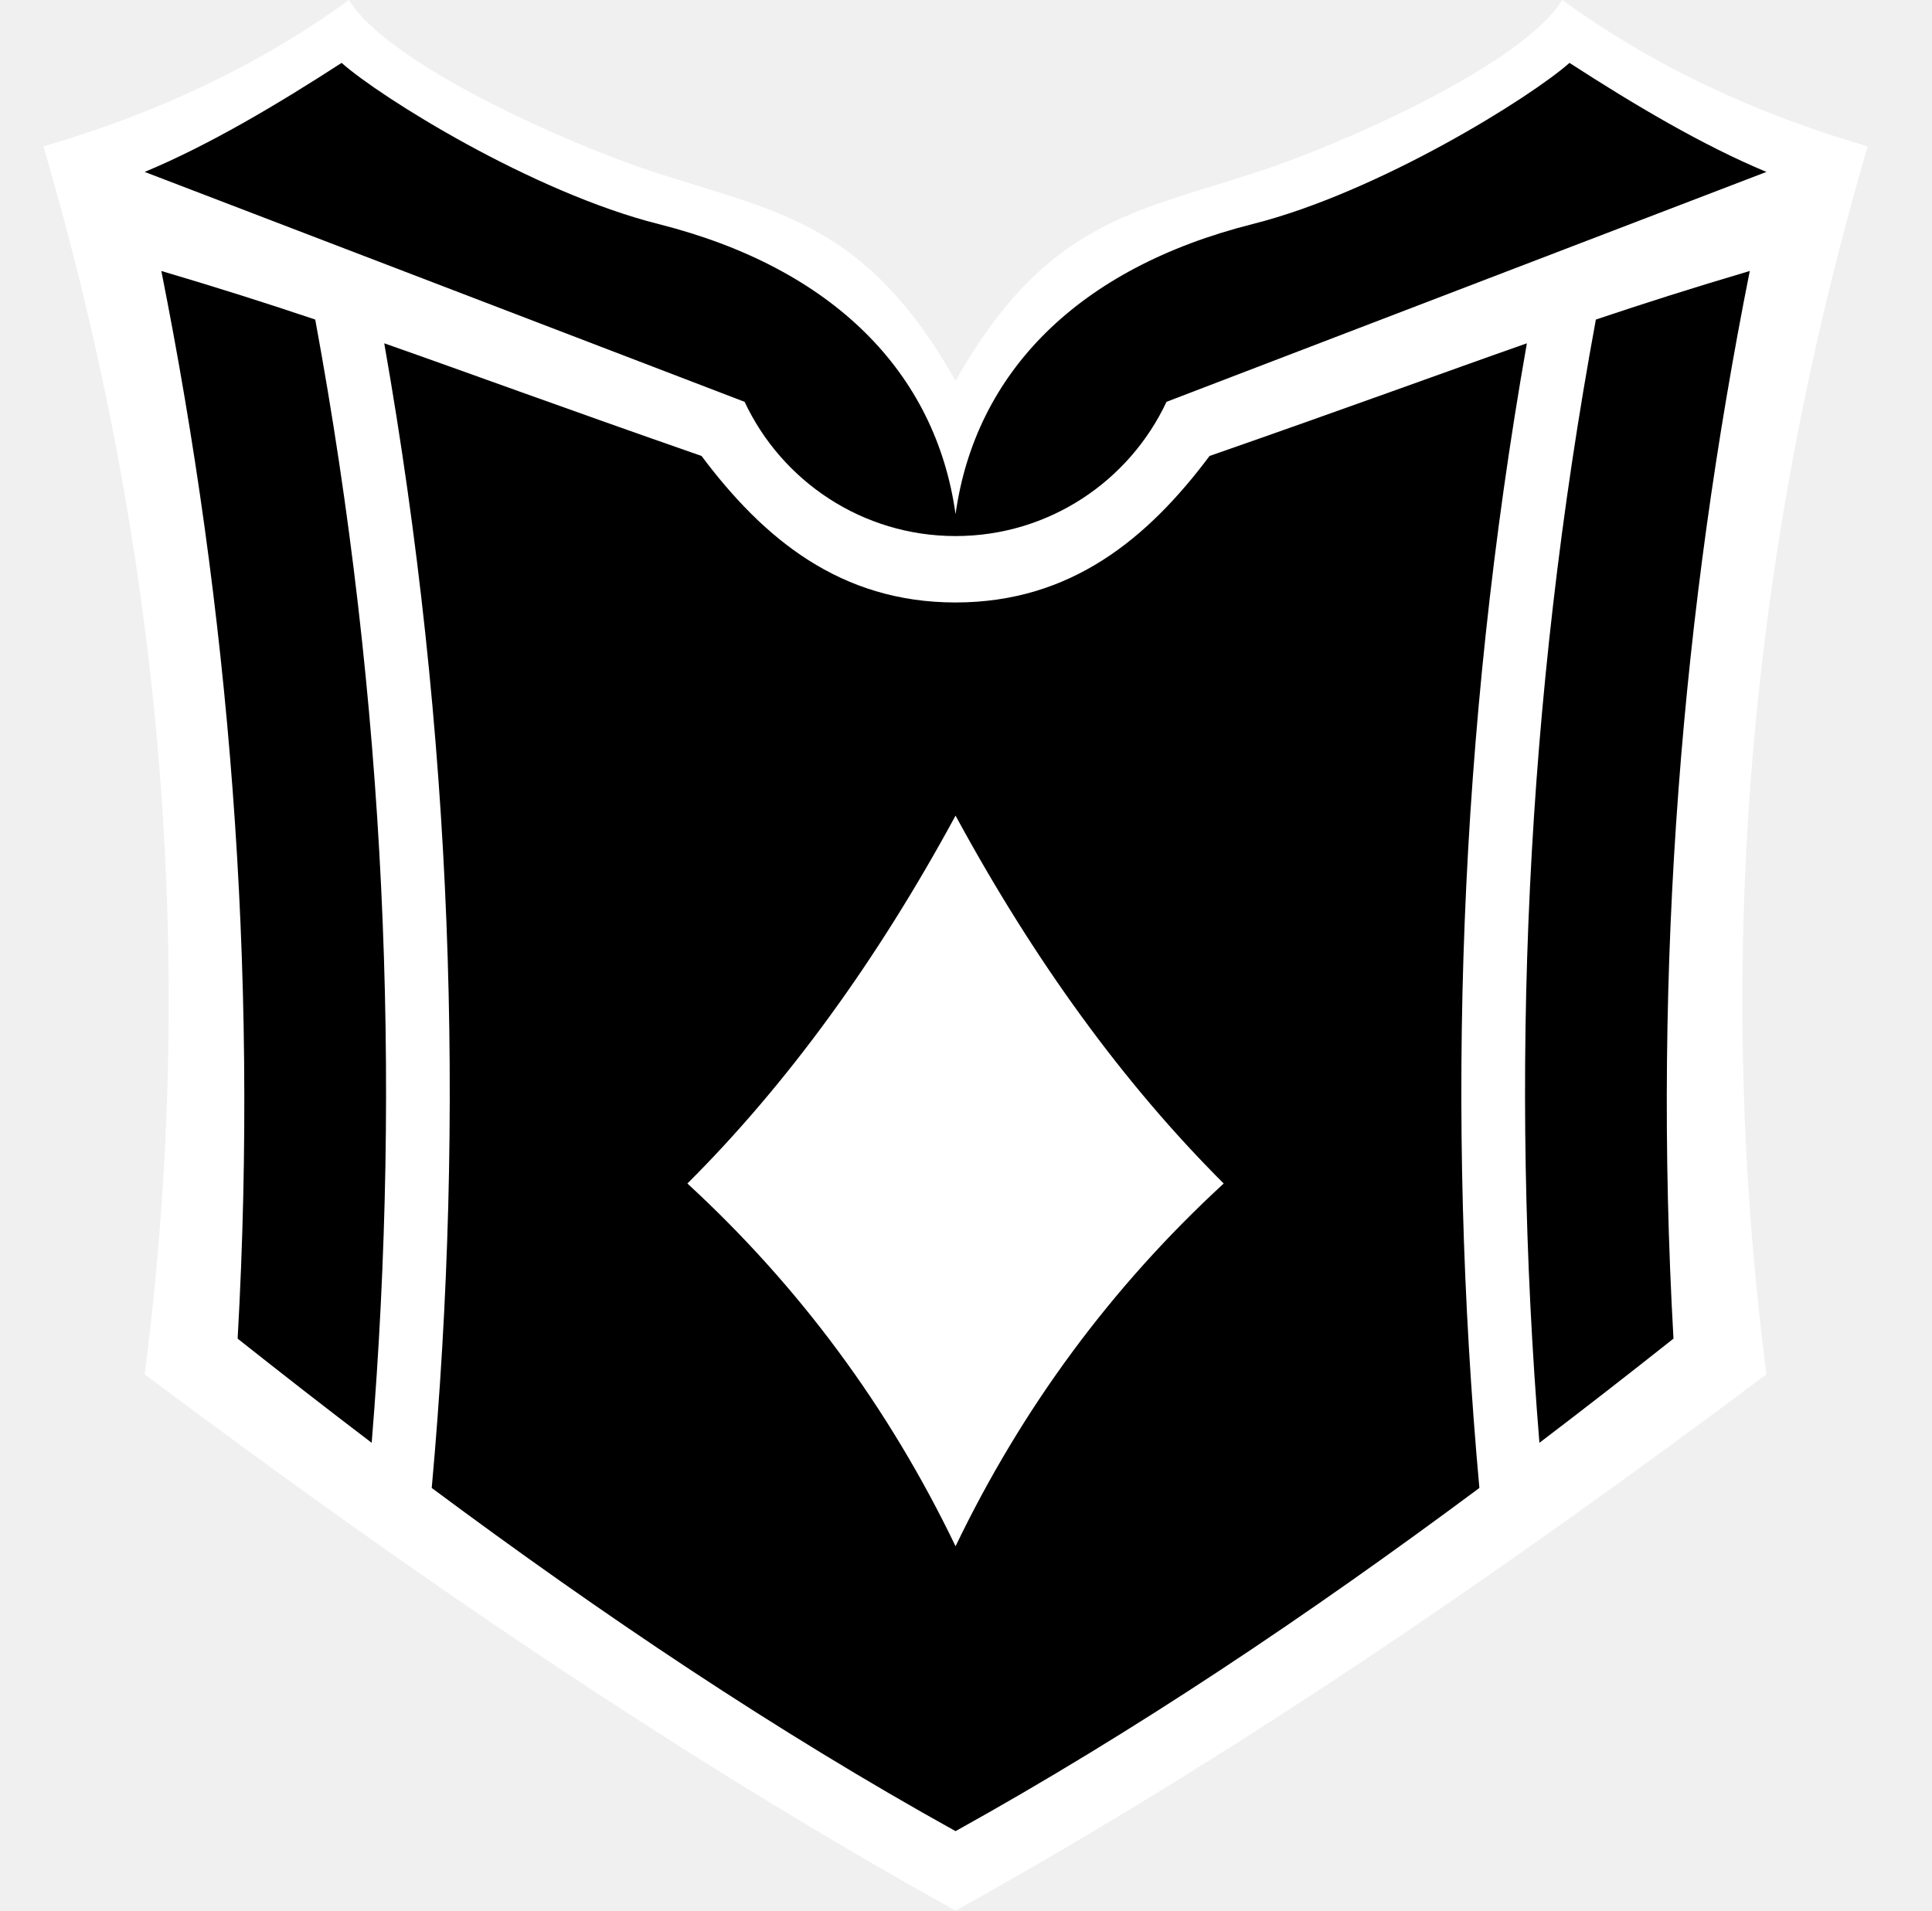
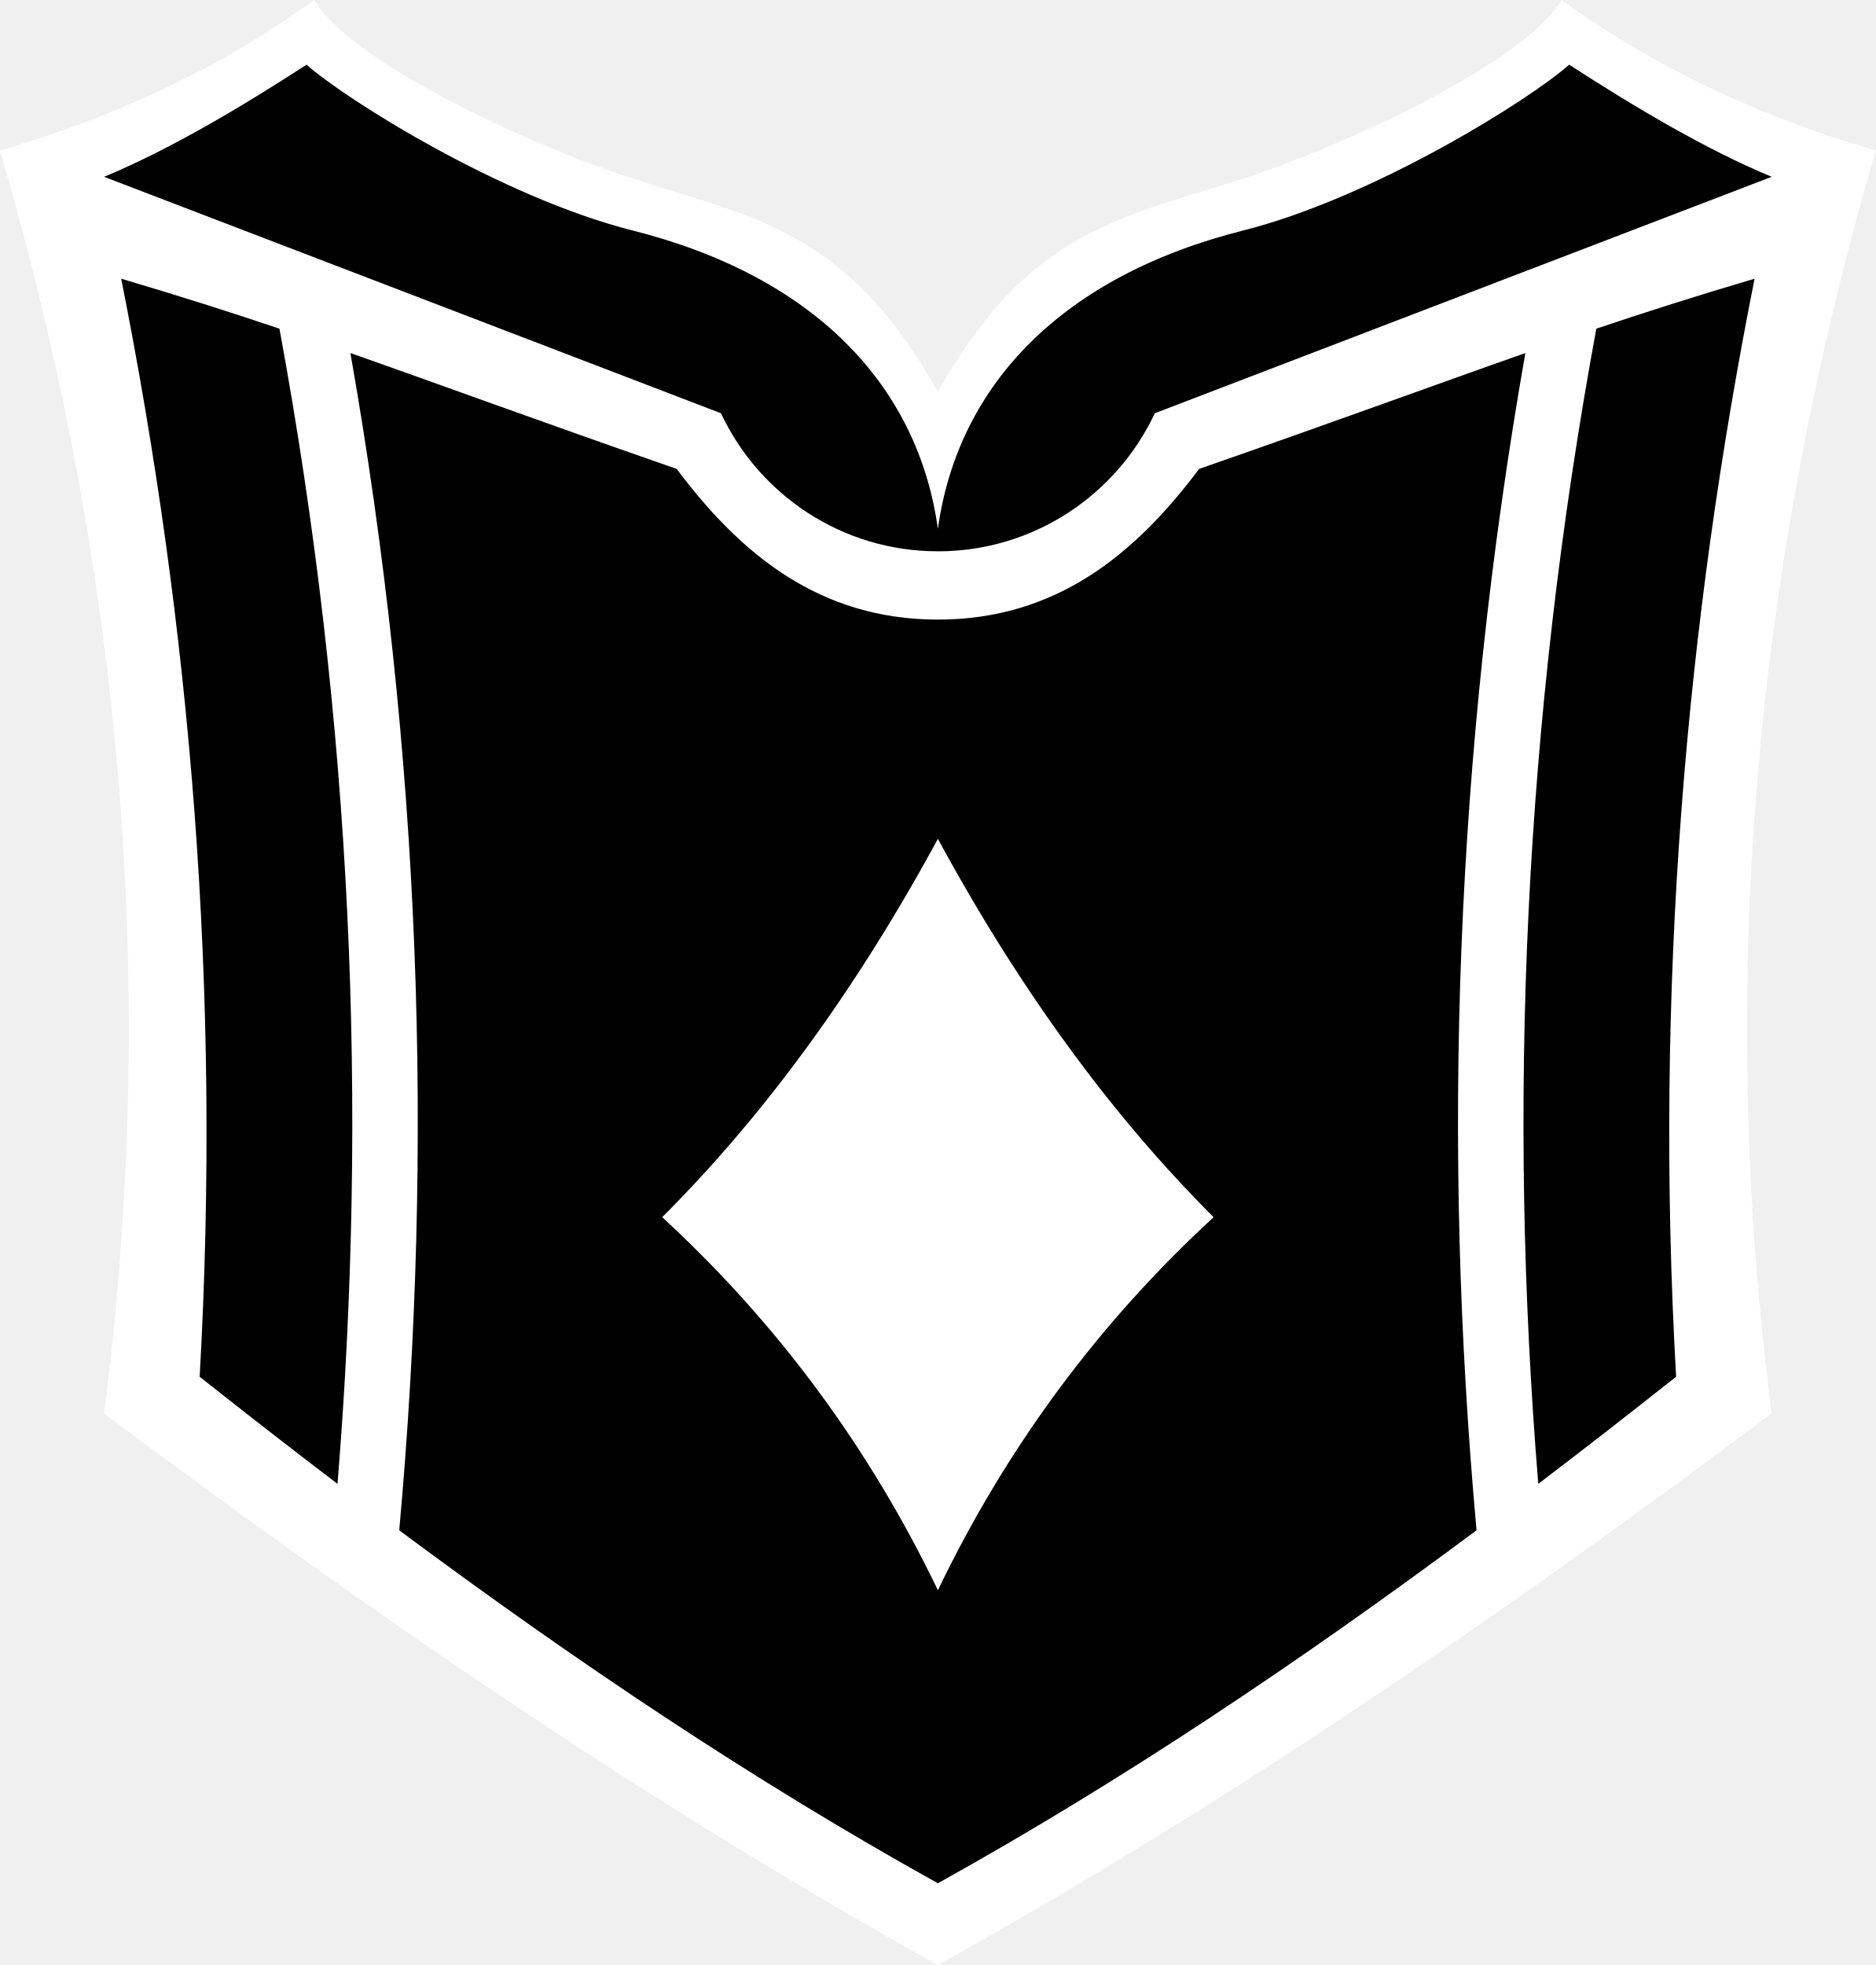
- <svg xmlns="http://www.w3.org/2000/svg" width="100%" height="100%" viewBox="0 0 91 90" version="1.1" xml:space="preserve" style="fill-rule:evenodd;clip-rule:evenodd;stroke-linejoin:round;stroke-miterlimit:2;">
-   <rect id="Common" x="0.008" y="0" width="90" height="90" style="fill:none;" />
-   <path d="M45.008,17.938c4.235,-7.495 8.435,-7.947 14.19,-9.827c4.222,-1.379 12.561,-5.129 14.385,-8.111c4.23,3.076 9.049,5.342 14.386,6.896c-5.605,19.147 -7.267,38.427 -4.768,57.844c-12.357,9.244 -24.971,17.919 -38.193,25.26c-13.222,-7.341 -25.836,-16.016 -38.193,-25.26c2.499,-19.417 0.837,-38.697 -4.768,-57.844c5.337,-1.554 10.156,-3.82 14.386,-6.896c1.824,2.982 10.163,6.732 14.385,8.111c5.755,1.88 9.954,2.332 14.19,9.827Z" style="fill:#fff;" />
-   <path d="M45.008,86.256c-8.47,-4.702 -16.654,-10.202 -24.673,-16.166c1.595,-17.603 0.995,-35.553 -2.237,-53.919c3.992,1.401 8.347,3.008 14.945,5.307c2.911,3.885 6.528,6.901 11.965,6.901c5.437,0 9.054,-3.016 11.965,-6.901c6.598,-2.299 10.953,-3.906 14.945,-5.307c-3.232,18.366 -3.832,36.316 -2.237,53.919c-8.019,5.964 -16.203,11.464 -24.673,16.166Zm-27.501,-18.293c-2.115,-1.608 -4.218,-3.246 -6.314,-4.907c1.001,-17.763 -0.434,-34.42 -3.594,-50.292c2.701,0.8 5,1.532 7.249,2.289c3.323,18.021 4.068,35.636 2.659,52.91Zm55.002,-0c-1.409,-17.274 -0.664,-34.889 2.659,-52.91c2.249,-0.757 4.548,-1.489 7.249,-2.289c-3.16,15.872 -4.595,32.529 -3.594,50.292c-2.096,1.661 -4.199,3.299 -6.314,4.907Z" />
-   <path d="M45.005,25.251c-4.392,-0.001 -8.184,-2.59 -9.933,-6.323l-28.257,-10.83c3.021,-1.257 6.256,-3.181 9.276,-5.136c1.791,1.595 8.961,6.089 14.936,7.595c8.191,2.066 13.047,6.977 13.981,13.662c0.933,-6.685 5.79,-11.596 13.981,-13.662c5.975,-1.506 13.145,-6 14.936,-7.595c3.02,1.955 6.255,3.879 9.276,5.136l-28.257,10.83c-1.749,3.733 -5.541,6.322 -9.933,6.323l-0.006,0Z" />
-   <path d="M45.008,38.42c3.715,6.849 7.922,12.631 12.63,17.329c-5.288,4.867 -9.493,10.566 -12.63,17.087c-3.137,-6.521 -7.342,-12.22 -12.63,-17.087c4.708,-4.698 8.915,-10.48 12.63,-17.329Z" style="fill:#fff;" />
+ <svg xmlns="http://www.w3.org/2000/svg" id="Layer_2" data-name="Layer 2" viewBox="0 0 1031.06 1080">
+   <defs>
+     <style>
+       .cls-1, .cls-2 {
+         fill-rule: evenodd;
+         stroke-width: 0px;
+       }
+ 
+       .cls-2 {
+         fill: #fff;
+       }
+     </style>
+   </defs>
+   <g id="Layer_1-2" data-name="Layer 1">
+     <path class="cls-2" d="M515.53,215.26c50.82-89.94,101.22-95.36,170.28-117.92,50.66-16.55,150.73-61.55,172.62-97.33,50.76,36.91,108.59,64.1,172.63,82.75-67.26,229.76-87.2,461.12-57.22,694.13-148.28,110.93-299.65,215.03-458.32,303.12-158.66-88.09-310.03-192.19-458.32-303.12C87.2,543.88,67.26,312.52,0,82.75,64.04,64.1,121.87,36.91,172.63,0c21.89,35.78,121.96,80.78,172.62,97.33,69.06,22.56,119.45,27.98,170.28,117.92h0Z" />
+     <path class="cls-1" d="M515.53,1035.07c-101.64-56.42-199.85-122.42-296.08-193.99,19.14-211.24,11.94-426.64-26.84-647.03,47.9,16.81,100.16,36.1,179.34,63.68,34.93,46.62,78.34,82.81,143.58,82.81s108.65-36.19,143.58-82.81c79.18-27.59,131.44-46.87,179.34-63.68-38.78,220.39-45.98,435.79-26.84,647.03-96.23,71.57-194.44,137.57-296.08,193.99ZM185.52,815.56c-25.38-19.3-50.62-38.95-75.77-58.88,12.01-213.16-5.21-413.04-43.13-603.5,32.41,9.6,60,18.38,86.99,27.47,39.88,216.25,48.82,427.63,31.91,634.92ZM845.54,815.56c-16.91-207.29-7.97-418.67,31.91-634.92,26.99-9.08,54.58-17.87,86.99-27.47-37.92,190.46-55.14,390.35-43.13,603.5-25.15,19.93-50.39,39.59-75.77,58.88h0Z" />
+     <path class="cls-1" d="M515.5,303.01c-52.7-.01-98.21-31.08-119.2-75.88L57.22,97.18c36.25-15.08,75.07-38.17,111.31-61.63,21.49,19.14,107.53,73.07,179.23,91.14,98.29,24.79,156.56,83.72,167.77,163.94,11.2-80.22,69.48-139.15,167.77-163.94,71.7-18.07,157.74-72,179.23-91.14,36.24,23.46,75.06,46.55,111.31,61.63l-339.08,129.96c-20.99,44.8-66.49,75.86-119.2,75.88h-.07Z" />
+     <path class="cls-2" d="M515.53,461.04c44.58,82.19,95.06,151.57,151.56,207.95-63.46,58.4-113.92,126.79-151.56,205.04-37.64-78.25-88.1-146.64-151.56-205.04,56.5-56.38,106.98-125.76,151.56-207.95Z" />
+   </g>
</svg>
